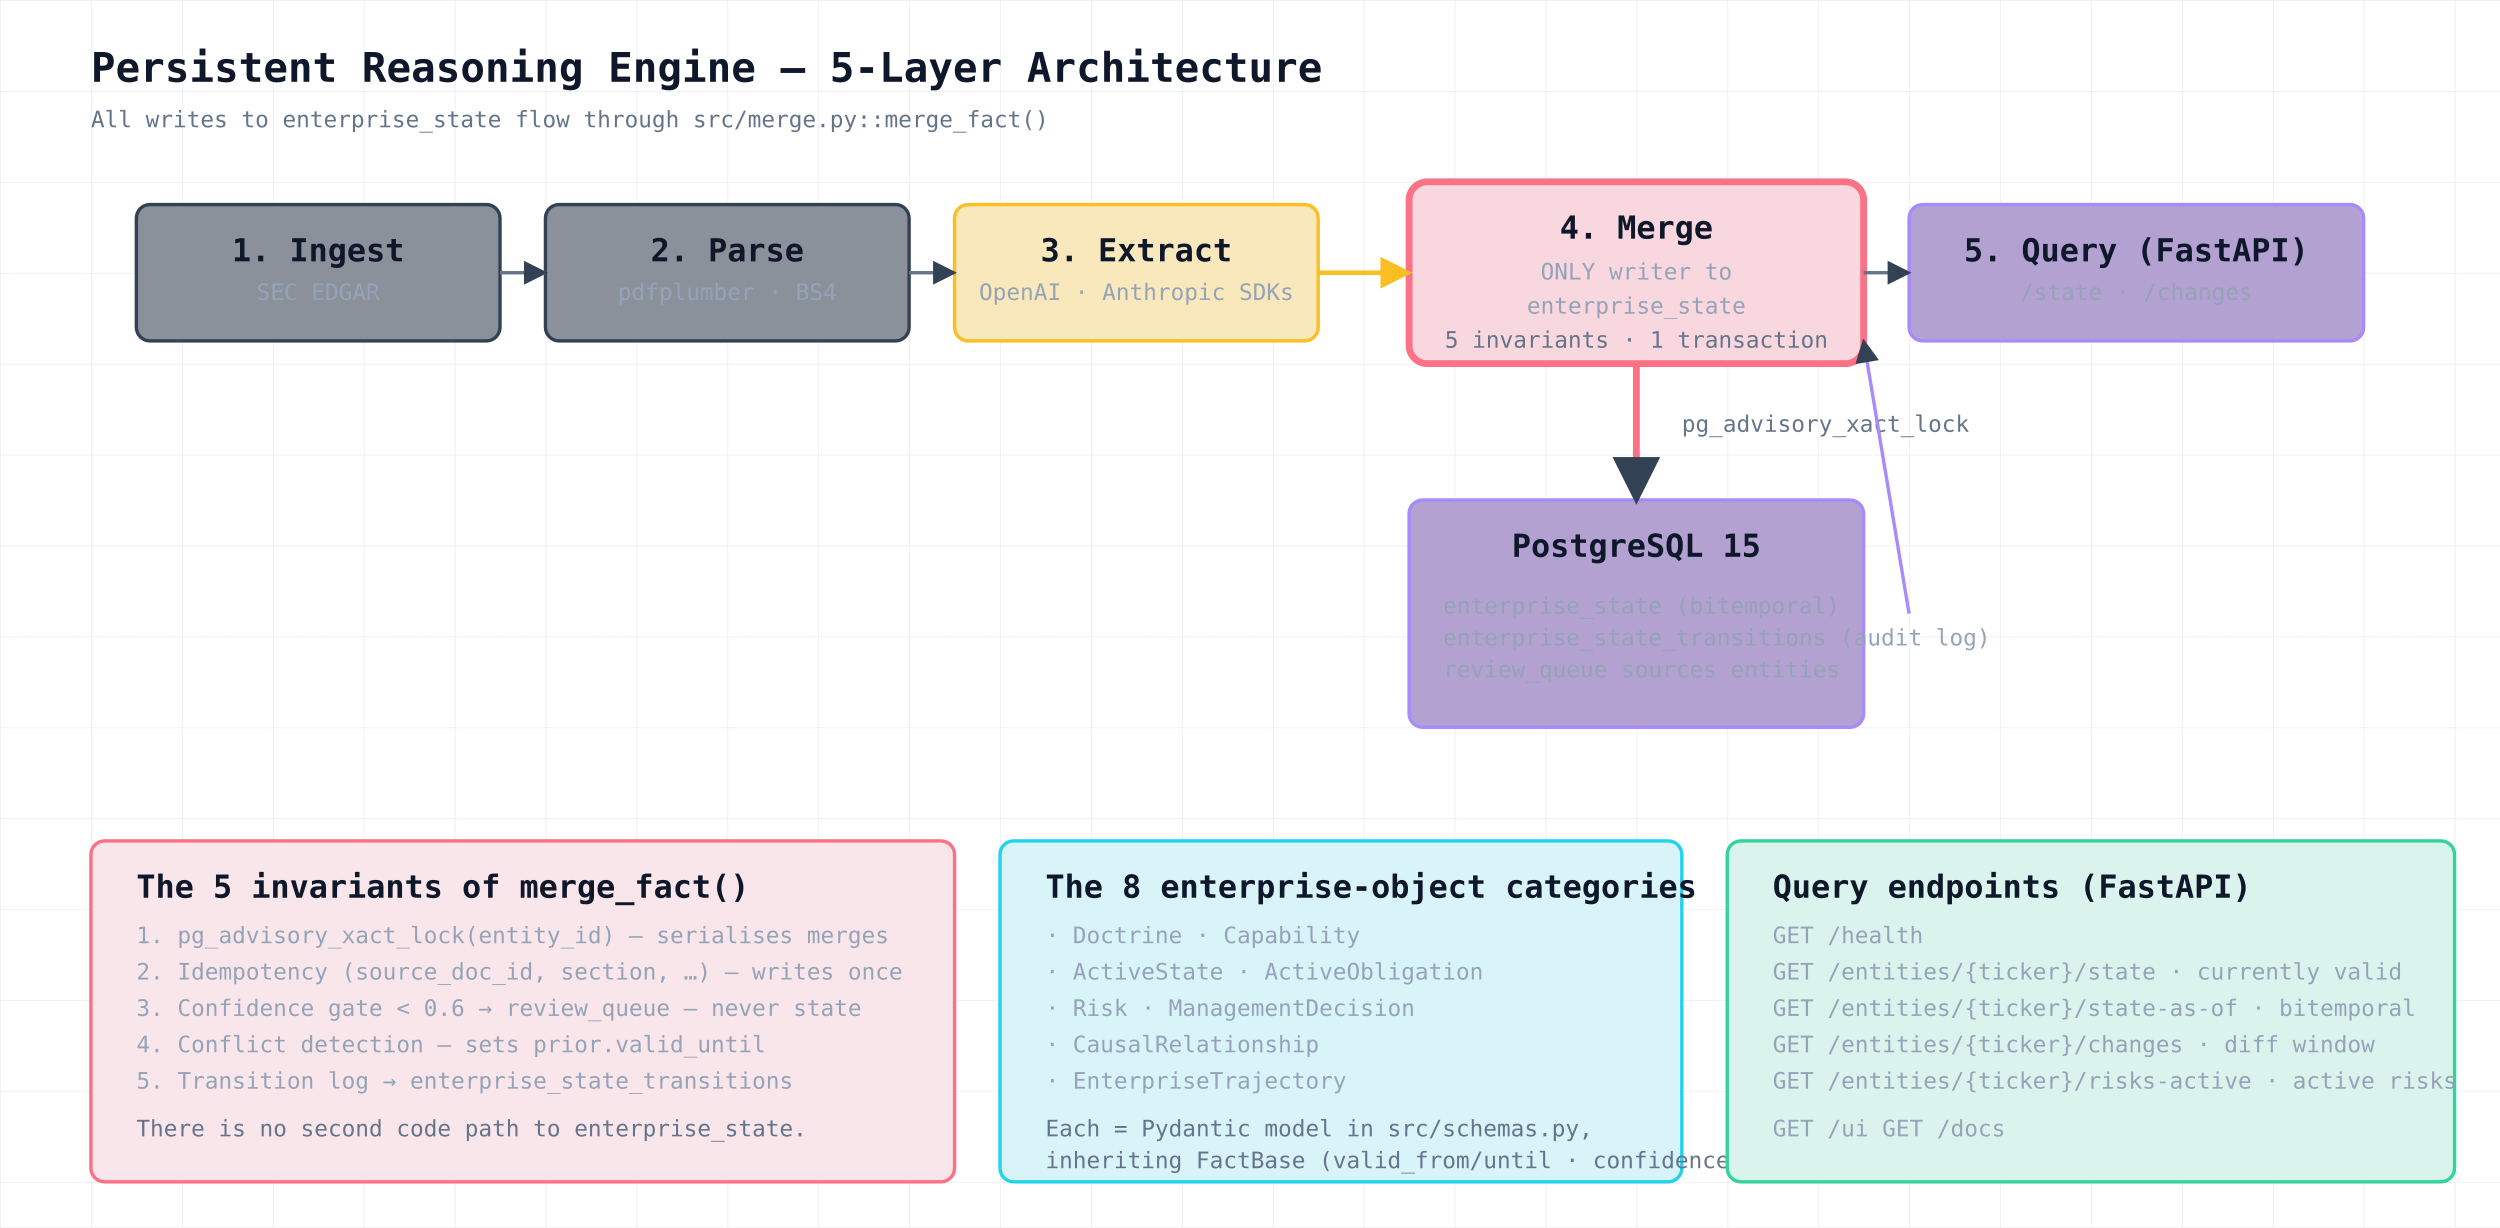
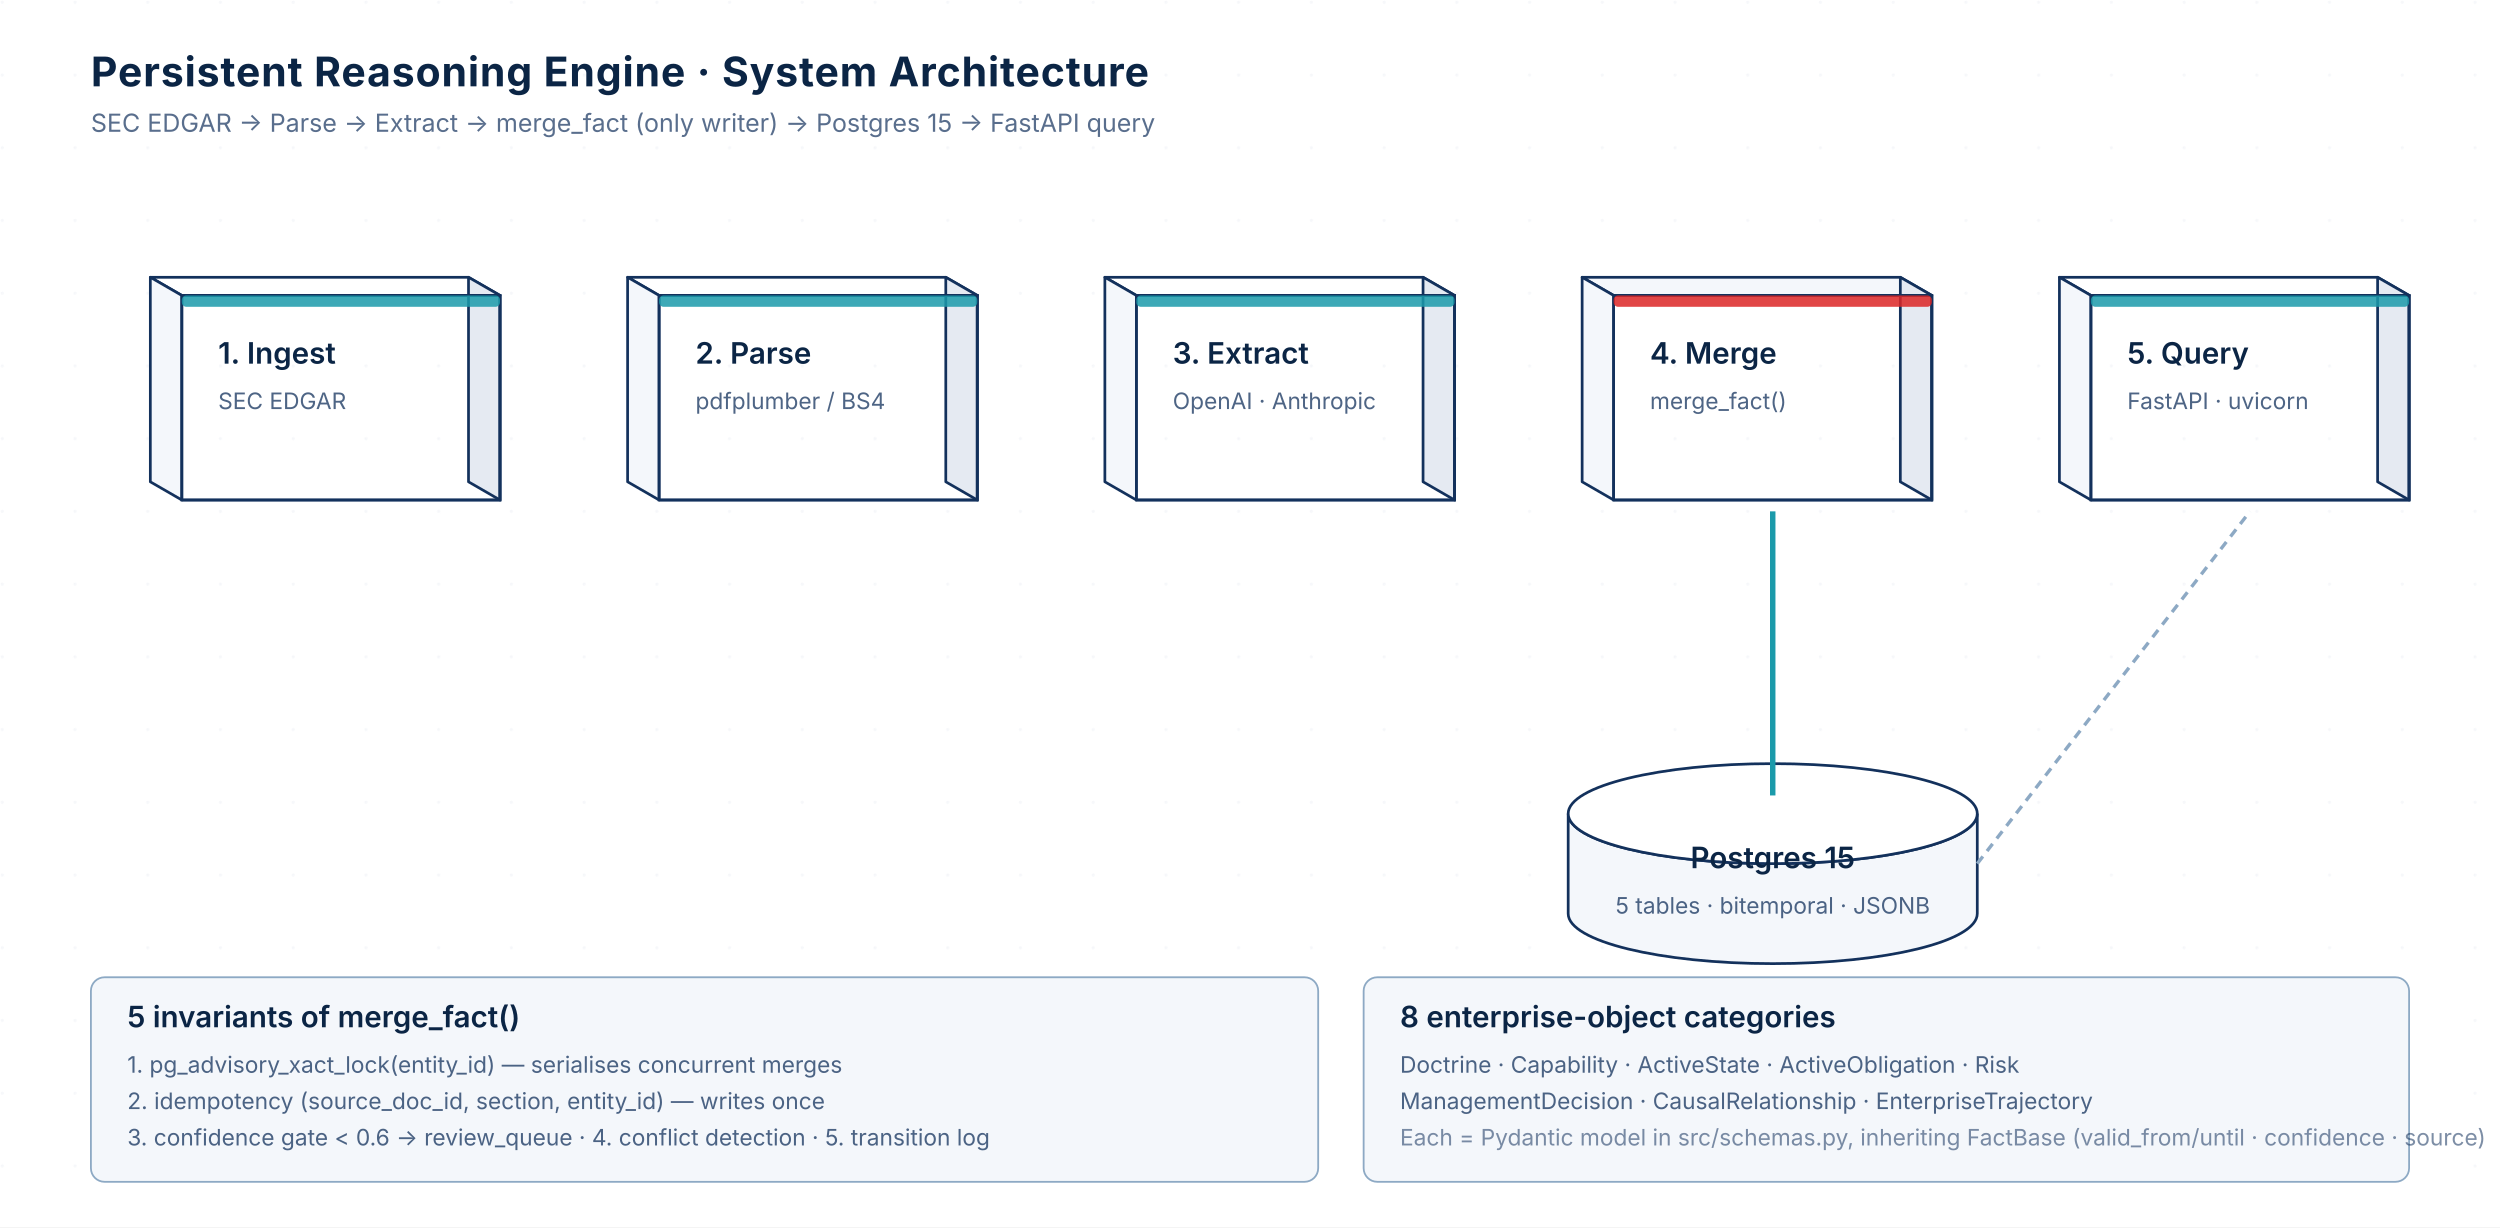
<svg xmlns="http://www.w3.org/2000/svg" viewBox="0 0 1100 540" width="1100" height="540">
  <defs>
-     <pattern id="grid" width="40" height="40" patternUnits="userSpaceOnUse">
-       <path d="M 40 0 L 0 0 0 40" fill="none" stroke="#e2e8f0" stroke-width="0.5" />
+     <style>
+ 
+       .title     { font: 700 18px 'Inter', 'Helvetica Neue', sans-serif; fill: #0B2545; letter-spacing: 0.4px; }
+       .subtitle  { font: 11px 'Inter', sans-serif; fill: #13315C; opacity: 0.7; }
+       .node-name { font: 600 13px 'Inter', sans-serif; fill: #0B2545; }
+       .node-sub  { font: 10px 'Inter', sans-serif; fill: #13315C; opacity: 0.75; }
+       .edge-lbl  { font: 500 10px 'Inter', sans-serif; fill: #1B9AAA; }
+       .footnote  { font: 10px 'Inter', sans-serif; fill: #13315C; opacity: 0.55; }
+       .layer-tag { font: 600 11px 'Inter', sans-serif; fill: #1B9AAA; letter-spacing: 1px; }
+     </style>
+     <pattern id="dotgrid" x="0" y="0" width="32" height="32" patternUnits="userSpaceOnUse">
+       <circle cx="1" cy="1" r="0.7" fill="#E5E9F0" opacity="0.55" />
    </pattern>
-     <marker id="arrow" viewBox="0 0 10 10" refX="9" refY="5" markerWidth="7" markerHeight="7" orient="auto-start-reverse">
-       <path d="M 0 0 L 10 5 L 0 10 z" fill="#334155" />
-     </marker>
-     <marker id="arrow-amber" viewBox="0 0 10 10" refX="9" refY="5" markerWidth="7" markerHeight="7" orient="auto-start-reverse">
-       <path d="M 0 0 L 10 5 L 0 10 z" fill="#fbbf24" />
-     </marker>
-     <style>
-       .layer-name { font: 600 14px ui-monospace, "SF Mono", monospace; fill: #0f172a; }
-       .layer-sub  { font: 10px ui-monospace, "SF Mono", monospace; fill: #94a3b8; }
-       .legend     { font: 11px ui-monospace, "SF Mono", monospace; fill: #1e293b; }
-       .title      { font: 700 18px ui-monospace, "SF Mono", monospace; fill: #0f172a; }
-       .footnote   { font: 10px ui-monospace, "SF Mono", monospace; fill: #64748b; }
-     </style>
+     <linearGradient id="edgeGlow" x1="0%" y1="0%" x2="100%" y2="0%">
+       <stop offset="0%" stop-color="#1B9AAA" stop-opacity="0.15" />
+       <stop offset="50%" stop-color="#1B9AAA" stop-opacity="1" />
+       <stop offset="100%" stop-color="#1B9AAA" stop-opacity="0.15" />
+     </linearGradient>
  </defs>
-   <rect width="1100" height="540" fill="#ffffff" />
-   <rect width="1100" height="540" fill="url(#grid)" />
-   <text x="40" y="36" class="title">Persistent Reasoning Engine — 5-Layer Architecture</text>
-   <text x="40" y="56" class="footnote">All writes to enterprise_state flow through src/merge.py::merge_fact()</text>
-   <g>
-     <rect x="60" y="90" width="160" height="60" rx="6" fill="#f8fafc" />
-     <rect x="60" y="90" width="160" height="60" rx="6" fill="rgba(30,41,59,0.5)" stroke="#334155" stroke-width="1.5" />
-     <text x="140" y="115" class="layer-name" text-anchor="middle">1. Ingest</text>
-     <text x="140" y="132" class="layer-sub" text-anchor="middle">SEC EDGAR</text>
-     <rect x="240" y="90" width="160" height="60" rx="6" fill="#f8fafc" />
-     <rect x="240" y="90" width="160" height="60" rx="6" fill="rgba(30,41,59,0.5)" stroke="#334155" stroke-width="1.5" />
-     <text x="320" y="115" class="layer-name" text-anchor="middle">2. Parse</text>
-     <text x="320" y="132" class="layer-sub" text-anchor="middle">pdfplumber · BS4</text>
-     <rect x="420" y="90" width="160" height="60" rx="6" fill="#f8fafc" />
-     <rect x="420" y="90" width="160" height="60" rx="6" fill="rgba(251,191,36,0.3)" stroke="#fbbf24" stroke-width="1.5" />
-     <text x="500" y="115" class="layer-name" text-anchor="middle">3. Extract</text>
-     <text x="500" y="132" class="layer-sub" text-anchor="middle">OpenAI · Anthropic SDKs</text>
-     <rect x="620" y="80" width="200" height="80" rx="8" fill="#f8fafc" />
-     <rect x="620" y="80" width="200" height="80" rx="8" fill="rgba(251,113,133,0.25)" stroke="#fb7185" stroke-width="3" />
-     <text x="720" y="105" class="layer-name" text-anchor="middle" fill="#be123c">4. Merge</text>
-     <text x="720" y="123" class="layer-sub" text-anchor="middle">ONLY writer to</text>
-     <text x="720" y="138" class="layer-sub" text-anchor="middle">enterprise_state</text>
-     <text x="720" y="153" class="footnote" text-anchor="middle">5 invariants · 1 transaction</text>
-     <rect x="840" y="90" width="200" height="60" rx="6" fill="#f8fafc" />
-     <rect x="840" y="90" width="200" height="60" rx="6" fill="rgba(76,29,149,0.4)" stroke="#a78bfa" stroke-width="1.5" />
-     <text x="940" y="115" class="layer-name" text-anchor="middle">5. Query (FastAPI)</text>
-     <text x="940" y="132" class="layer-sub" text-anchor="middle">/state · /changes</text>
-     <line x1="220" y1="120" x2="240" y2="120" stroke="#64748b" stroke-width="1.5" marker-end="url(#arrow)" />
-     <line x1="400" y1="120" x2="420" y2="120" stroke="#64748b" stroke-width="1.5" marker-end="url(#arrow)" />
-     <line x1="580" y1="120" x2="620" y2="120" stroke="#fbbf24" stroke-width="2" marker-end="url(#arrow-amber)" />
-     <line x1="820" y1="120" x2="840" y2="120" stroke="#64748b" stroke-width="1.5" marker-end="url(#arrow)" />
-   </g>
-   <g>
-     <rect x="620" y="220" width="200" height="100" rx="6" fill="#f8fafc" />
-     <rect x="620" y="220" width="200" height="100" rx="6" fill="rgba(76,29,149,0.4)" stroke="#a78bfa" stroke-width="1.5" />
-     <text x="720" y="245" class="layer-name" text-anchor="middle">PostgreSQL 15</text>
-     <text x="635" y="270" class="layer-sub">enterprise_state               (bitemporal)</text>
-     <text x="635" y="284" class="layer-sub">enterprise_state_transitions  (audit log)</text>
-     <text x="635" y="298" class="layer-sub">review_queue  sources  entities</text>
-     <line x1="720" y1="160" x2="720" y2="220" stroke="#fb7185" stroke-width="3" marker-end="url(#arrow)" />
-     <text x="740" y="190" class="footnote" fill="#be123c">pg_advisory_xact_lock</text>
-     <line x1="840" y1="270" x2="820" y2="150" stroke="#a78bfa" stroke-width="1.5" marker-end="url(#arrow)" />
-   </g>
-   <g>
-     <rect x="40" y="370" width="380" height="150" rx="6" fill="#f8fafc" />
-     <rect x="40" y="370" width="380" height="150" rx="6" fill="rgba(251,113,133,0.15)" stroke="#fb7185" stroke-width="1.5" />
-     <text x="60" y="395" class="layer-name" fill="#be123c">The 5 invariants of merge_fact()</text>
-     <text x="60" y="415" class="layer-sub">1.  pg_advisory_xact_lock(entity_id)            — serialises merges</text>
-     <text x="60" y="431" class="layer-sub">2.  Idempotency   (source_doc_id, section, …)  — writes once</text>
-     <text x="60" y="447" class="layer-sub">3.  Confidence gate   &lt; 0.6 → review_queue   — never state</text>
-     <text x="60" y="463" class="layer-sub">4.  Conflict detection                — sets prior.valid_until</text>
-     <text x="60" y="479" class="layer-sub">5.  Transition log → enterprise_state_transitions</text>
-     <text x="60" y="500" class="footnote">There is no second code path to enterprise_state.</text>
-   </g>
-   <g>
-     <rect x="440" y="370" width="300" height="150" rx="6" fill="#f8fafc" />
-     <rect x="440" y="370" width="300" height="150" rx="6" fill="rgba(34,211,238,0.15)" stroke="#22d3ee" stroke-width="1.5" />
-     <text x="460" y="395" class="layer-name" fill="#0e7490">The 8 enterprise-object categories</text>
-     <text x="460" y="415" class="layer-sub">· Doctrine                · Capability</text>
-     <text x="460" y="431" class="layer-sub">· ActiveState        · ActiveObligation</text>
-     <text x="460" y="447" class="layer-sub">· Risk                       · ManagementDecision</text>
-     <text x="460" y="463" class="layer-sub">· CausalRelationship</text>
-     <text x="460" y="479" class="layer-sub">· EnterpriseTrajectory</text>
-     <text x="460" y="500" class="footnote">Each = Pydantic model in src/schemas.py,</text>
-     <text x="460" y="514" class="footnote">inheriting FactBase (valid_from/until · confidence · source).</text>
-   </g>
-   <g>
-     <rect x="760" y="370" width="320" height="150" rx="6" fill="#f8fafc" />
-     <rect x="760" y="370" width="320" height="150" rx="6" fill="rgba(52,211,153,0.15)" stroke="#34d399" stroke-width="1.5" />
-     <text x="780" y="395" class="layer-name" fill="#047857">Query endpoints  (FastAPI)</text>
-     <text x="780" y="415" class="layer-sub">GET /health</text>
-     <text x="780" y="431" class="layer-sub">GET /entities/{ticker}/state          · currently valid</text>
-     <text x="780" y="447" class="layer-sub">GET /entities/{ticker}/state-as-of    · bitemporal</text>
-     <text x="780" y="463" class="layer-sub">GET /entities/{ticker}/changes        · diff window</text>
-     <text x="780" y="479" class="layer-sub">GET /entities/{ticker}/risks-active   · active risks</text>
-     <text x="780" y="500" class="layer-sub">GET /ui    GET /docs</text>
-   </g>
+   <rect width="1100" height="540" fill="#FFFFFF" />
+   <rect width="1100" height="540" fill="url(#dotgrid)" opacity="0.6" />
+   <text x="40" y="38" class="title">Persistent Reasoning Engine · System Architecture</text>
+   <text x="40" y="58" class="subtitle">SEC EDGAR → Parse → Extract → merge_fact (only writer) → Postgres 15 → FastAPI query</text>
+   <polygon points="80,130 220,130 206.144,122.0 66.144,122.0" fill="#FFFFFF" stroke="#13315C" stroke-width="1.2" stroke-linejoin="round" />
+   <polygon points="220,130 220,220 206.144,212.0 206.144,122.0" fill="#E5EAF2" stroke="#13315C" stroke-width="1.2" stroke-linejoin="round" />
+   <polygon points="80,130 80,220 66.144,212.0 66.144,122.0" fill="#F4F7FB" stroke="#13315C" stroke-width="1.2" stroke-linejoin="round" />
+   <rect x="80" y="130" width="140" height="90" fill="none" stroke="#13315C" stroke-width="1.2" />
+   <polyline points="80,130 220,130 220,220 80,220" fill="none" stroke="#13315C" stroke-width="1.2" />
+   <text x="96" y="160" class="node-name">1. Ingest</text>
+   <text x="96" y="180" class="node-sub">SEC EDGAR</text>
+   <rect x="80" y="130" width="140" height="5" rx="2" fill="#1B9AAA" opacity="0.85" />
+   <polygon points="290,130 430,130 416.144,122.0 276.144,122.0" fill="#FFFFFF" stroke="#13315C" stroke-width="1.2" stroke-linejoin="round" />
+   <polygon points="430,130 430,220 416.144,212.0 416.144,122.0" fill="#E5EAF2" stroke="#13315C" stroke-width="1.2" stroke-linejoin="round" />
+   <polygon points="290,130 290,220 276.144,212.0 276.144,122.0" fill="#F4F7FB" stroke="#13315C" stroke-width="1.2" stroke-linejoin="round" />
+   <rect x="290" y="130" width="140" height="90" fill="none" stroke="#13315C" stroke-width="1.2" />
+   <polyline points="290,130 430,130 430,220 290,220" fill="none" stroke="#13315C" stroke-width="1.2" />
+   <text x="306" y="160" class="node-name">2. Parse</text>
+   <text x="306" y="180" class="node-sub">pdfplumber / BS4</text>
+   <rect x="290" y="130" width="140" height="5" rx="2" fill="#1B9AAA" opacity="0.85" />
+   <polygon points="500,130 640,130 626.144,122.0 486.144,122.0" fill="#FFFFFF" stroke="#13315C" stroke-width="1.2" stroke-linejoin="round" />
+   <polygon points="640,130 640,220 626.144,212.0 626.144,122.0" fill="#E5EAF2" stroke="#13315C" stroke-width="1.2" stroke-linejoin="round" />
+   <polygon points="500,130 500,220 486.144,212.0 486.144,122.0" fill="#F4F7FB" stroke="#13315C" stroke-width="1.2" stroke-linejoin="round" />
+   <rect x="500" y="130" width="140" height="90" fill="none" stroke="#13315C" stroke-width="1.2" />
+   <polyline points="500,130 640,130 640,220 500,220" fill="none" stroke="#13315C" stroke-width="1.2" />
+   <text x="516" y="160" class="node-name">3. Extract</text>
+   <text x="516" y="180" class="node-sub">OpenAI · Anthropic</text>
+   <rect x="500" y="130" width="140" height="5" rx="2" fill="#1B9AAA" opacity="0.85" />
+   <polygon points="710,130 850,130 836.144,122.0 696.144,122.0" fill="#F4F7FB" stroke="#13315C" stroke-width="1.2" stroke-linejoin="round" />
+   <polygon points="850,130 850,220 836.144,212.0 836.144,122.0" fill="#E5EAF2" stroke="#13315C" stroke-width="1.2" stroke-linejoin="round" />
+   <polygon points="710,130 710,220 696.144,212.0 696.144,122.0" fill="#F4F7FB" stroke="#13315C" stroke-width="1.2" stroke-linejoin="round" />
+   <rect x="710" y="130" width="140" height="90" fill="none" stroke="#13315C" stroke-width="1.2" />
+   <polyline points="710,130 850,130 850,220 710,220" fill="none" stroke="#13315C" stroke-width="1.2" />
+   <text x="726" y="160" class="node-name">4. Merge</text>
+   <text x="726" y="180" class="node-sub">merge_fact()</text>
+   <rect x="710" y="130" width="140" height="5" rx="2" fill="#DC2626" opacity="0.85" />
+   <polygon points="920,130 1060,130 1046.144,122.0 906.144,122.0" fill="#FFFFFF" stroke="#13315C" stroke-width="1.2" stroke-linejoin="round" />
+   <polygon points="1060,130 1060,220 1046.144,212.0 1046.144,122.0" fill="#E5EAF2" stroke="#13315C" stroke-width="1.2" stroke-linejoin="round" />
+   <polygon points="920,130 920,220 906.144,212.0 906.144,122.0" fill="#F4F7FB" stroke="#13315C" stroke-width="1.2" stroke-linejoin="round" />
+   <rect x="920" y="130" width="140" height="90" fill="none" stroke="#13315C" stroke-width="1.2" />
+   <polyline points="920,130 1060,130 1060,220 920,220" fill="none" stroke="#13315C" stroke-width="1.2" />
+   <text x="936" y="160" class="node-name">5. Query</text>
+   <text x="936" y="180" class="node-sub">FastAPI · uvicorn</text>
+   <rect x="920" y="130" width="140" height="5" rx="2" fill="#1B9AAA" opacity="0.85" />
+   <path d="M 690.0 358.0              a 90.0 22.0 0 0 0 180.0 0              v 44              a 90.0 22.0 0 0 1 -180.0 0 z" fill="#F4F7FB" stroke="#13315C" stroke-width="1.2" />
+   <ellipse cx="780" cy="358.0" rx="90.0" ry="22.0" fill="#FFFFFF" stroke="#13315C" stroke-width="1.2" />
+   <text x="780" y="382" class="node-name" text-anchor="middle">Postgres 15</text>
+   <text x="780" y="402" class="node-sub" text-anchor="middle">5 tables · bitemporal · JSONB</text>
+   <line x1="220" y1="175" x2="290" y2="175" stroke="url(#edgeGlow)" stroke-width="2" stroke-linecap="round" />
+   <line x1="430" y1="175" x2="500" y2="175" stroke="url(#edgeGlow)" stroke-width="2" stroke-linecap="round" />
+   <line x1="640" y1="175" x2="710" y2="175" stroke="url(#edgeGlow)" stroke-width="2" stroke-linecap="round" />
+   <line x1="850" y1="175" x2="920" y2="175" stroke="url(#edgeGlow)" stroke-width="2" stroke-linecap="round" />
+   <line x1="780" y1="225" x2="780" y2="350" stroke="#1B9AAA" stroke-width="2.4" />
+   <line x1="870" y1="380" x2="990" y2="225" stroke="#8DA9C4" stroke-width="1.5" stroke-dasharray="4 3" />
+   <rect x="40" y="430" width="540" height="90" rx="6" fill="#F4F7FB" stroke="#8DA9C4" stroke-width="0.8" />
+   <text x="56" y="452" class="node-name">5 invariants of merge_fact()</text>
+   <text x="56" y="472" class="node-sub">1. pg_advisory_xact_lock(entity_id)               — serialises concurrent merges</text>
+   <text x="56" y="488" class="node-sub">2. idempotency (source_doc_id, section, entity_id) — writes once</text>
+   <text x="56" y="504" class="node-sub">3. confidence gate &lt; 0.6 → review_queue · 4. conflict detection · 5. transition log</text>
+   <rect x="600" y="430" width="460" height="90" rx="6" fill="#F4F7FB" stroke="#8DA9C4" stroke-width="0.8" />
+   <text x="616" y="452" class="node-name">8 enterprise-object categories</text>
+   <text x="616" y="472" class="node-sub">Doctrine · Capability · ActiveState · ActiveObligation · Risk</text>
+   <text x="616" y="488" class="node-sub">ManagementDecision · CausalRelationship · EnterpriseTrajectory</text>
+   <text x="616" y="504" class="footnote">Each = Pydantic model in src/schemas.py, inheriting FactBase (valid_from/until · confidence · source)</text>
</svg>
